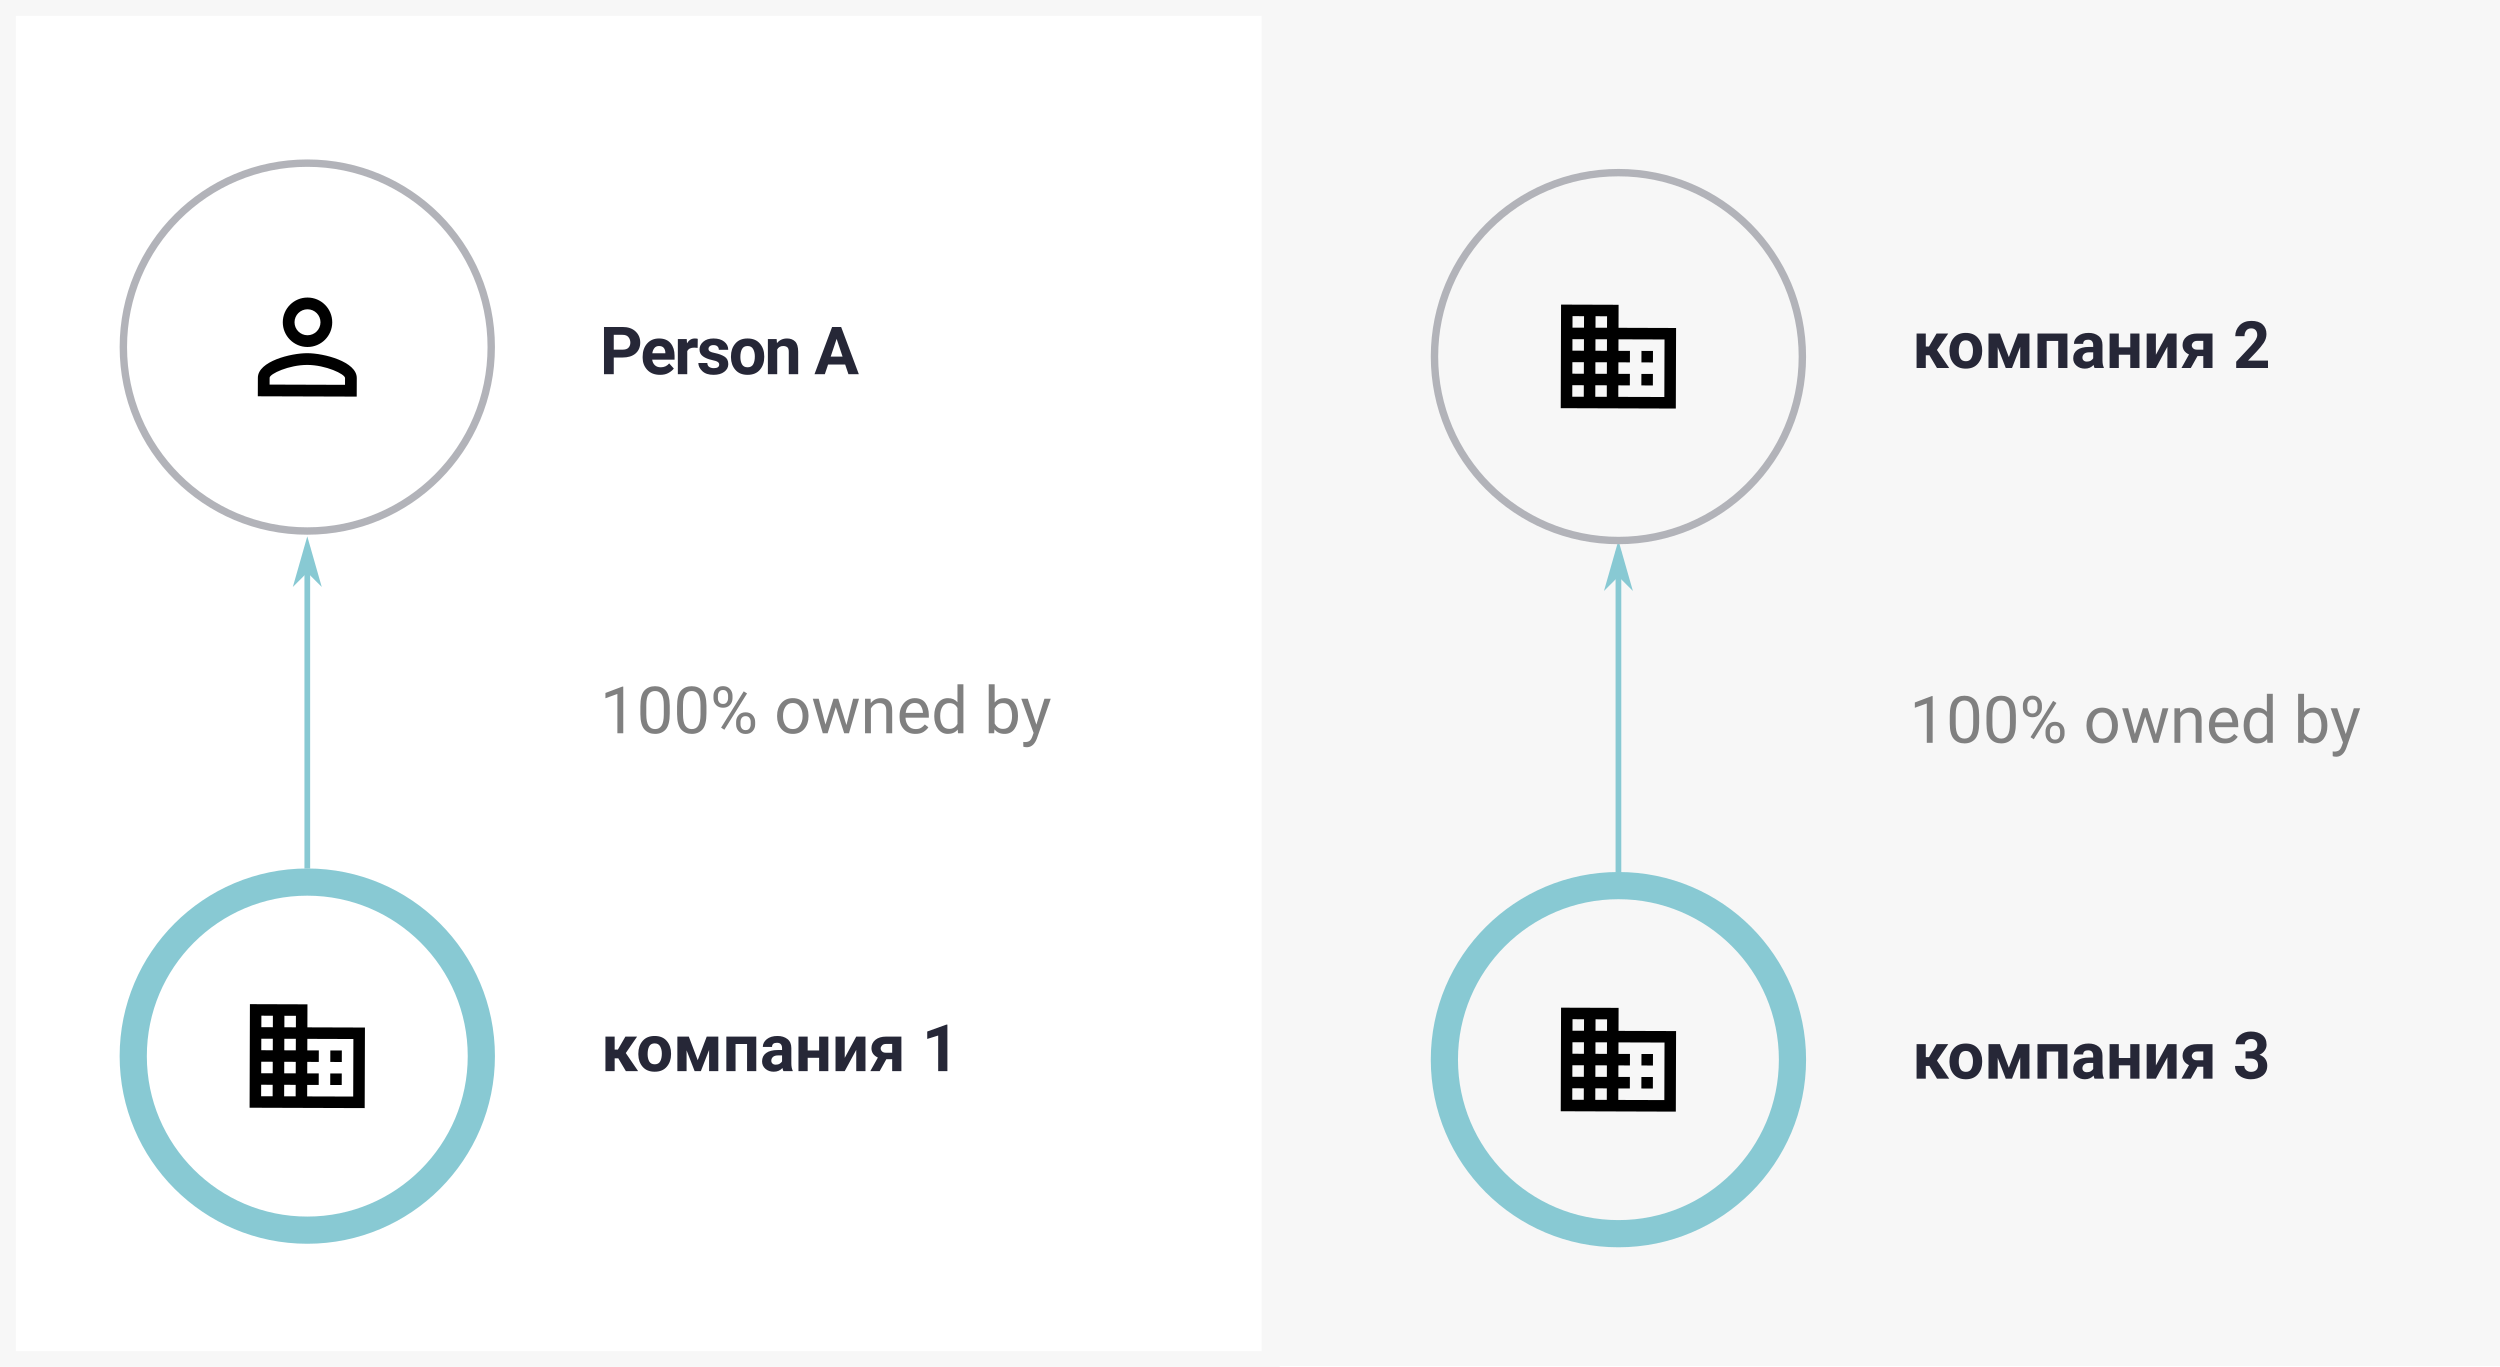
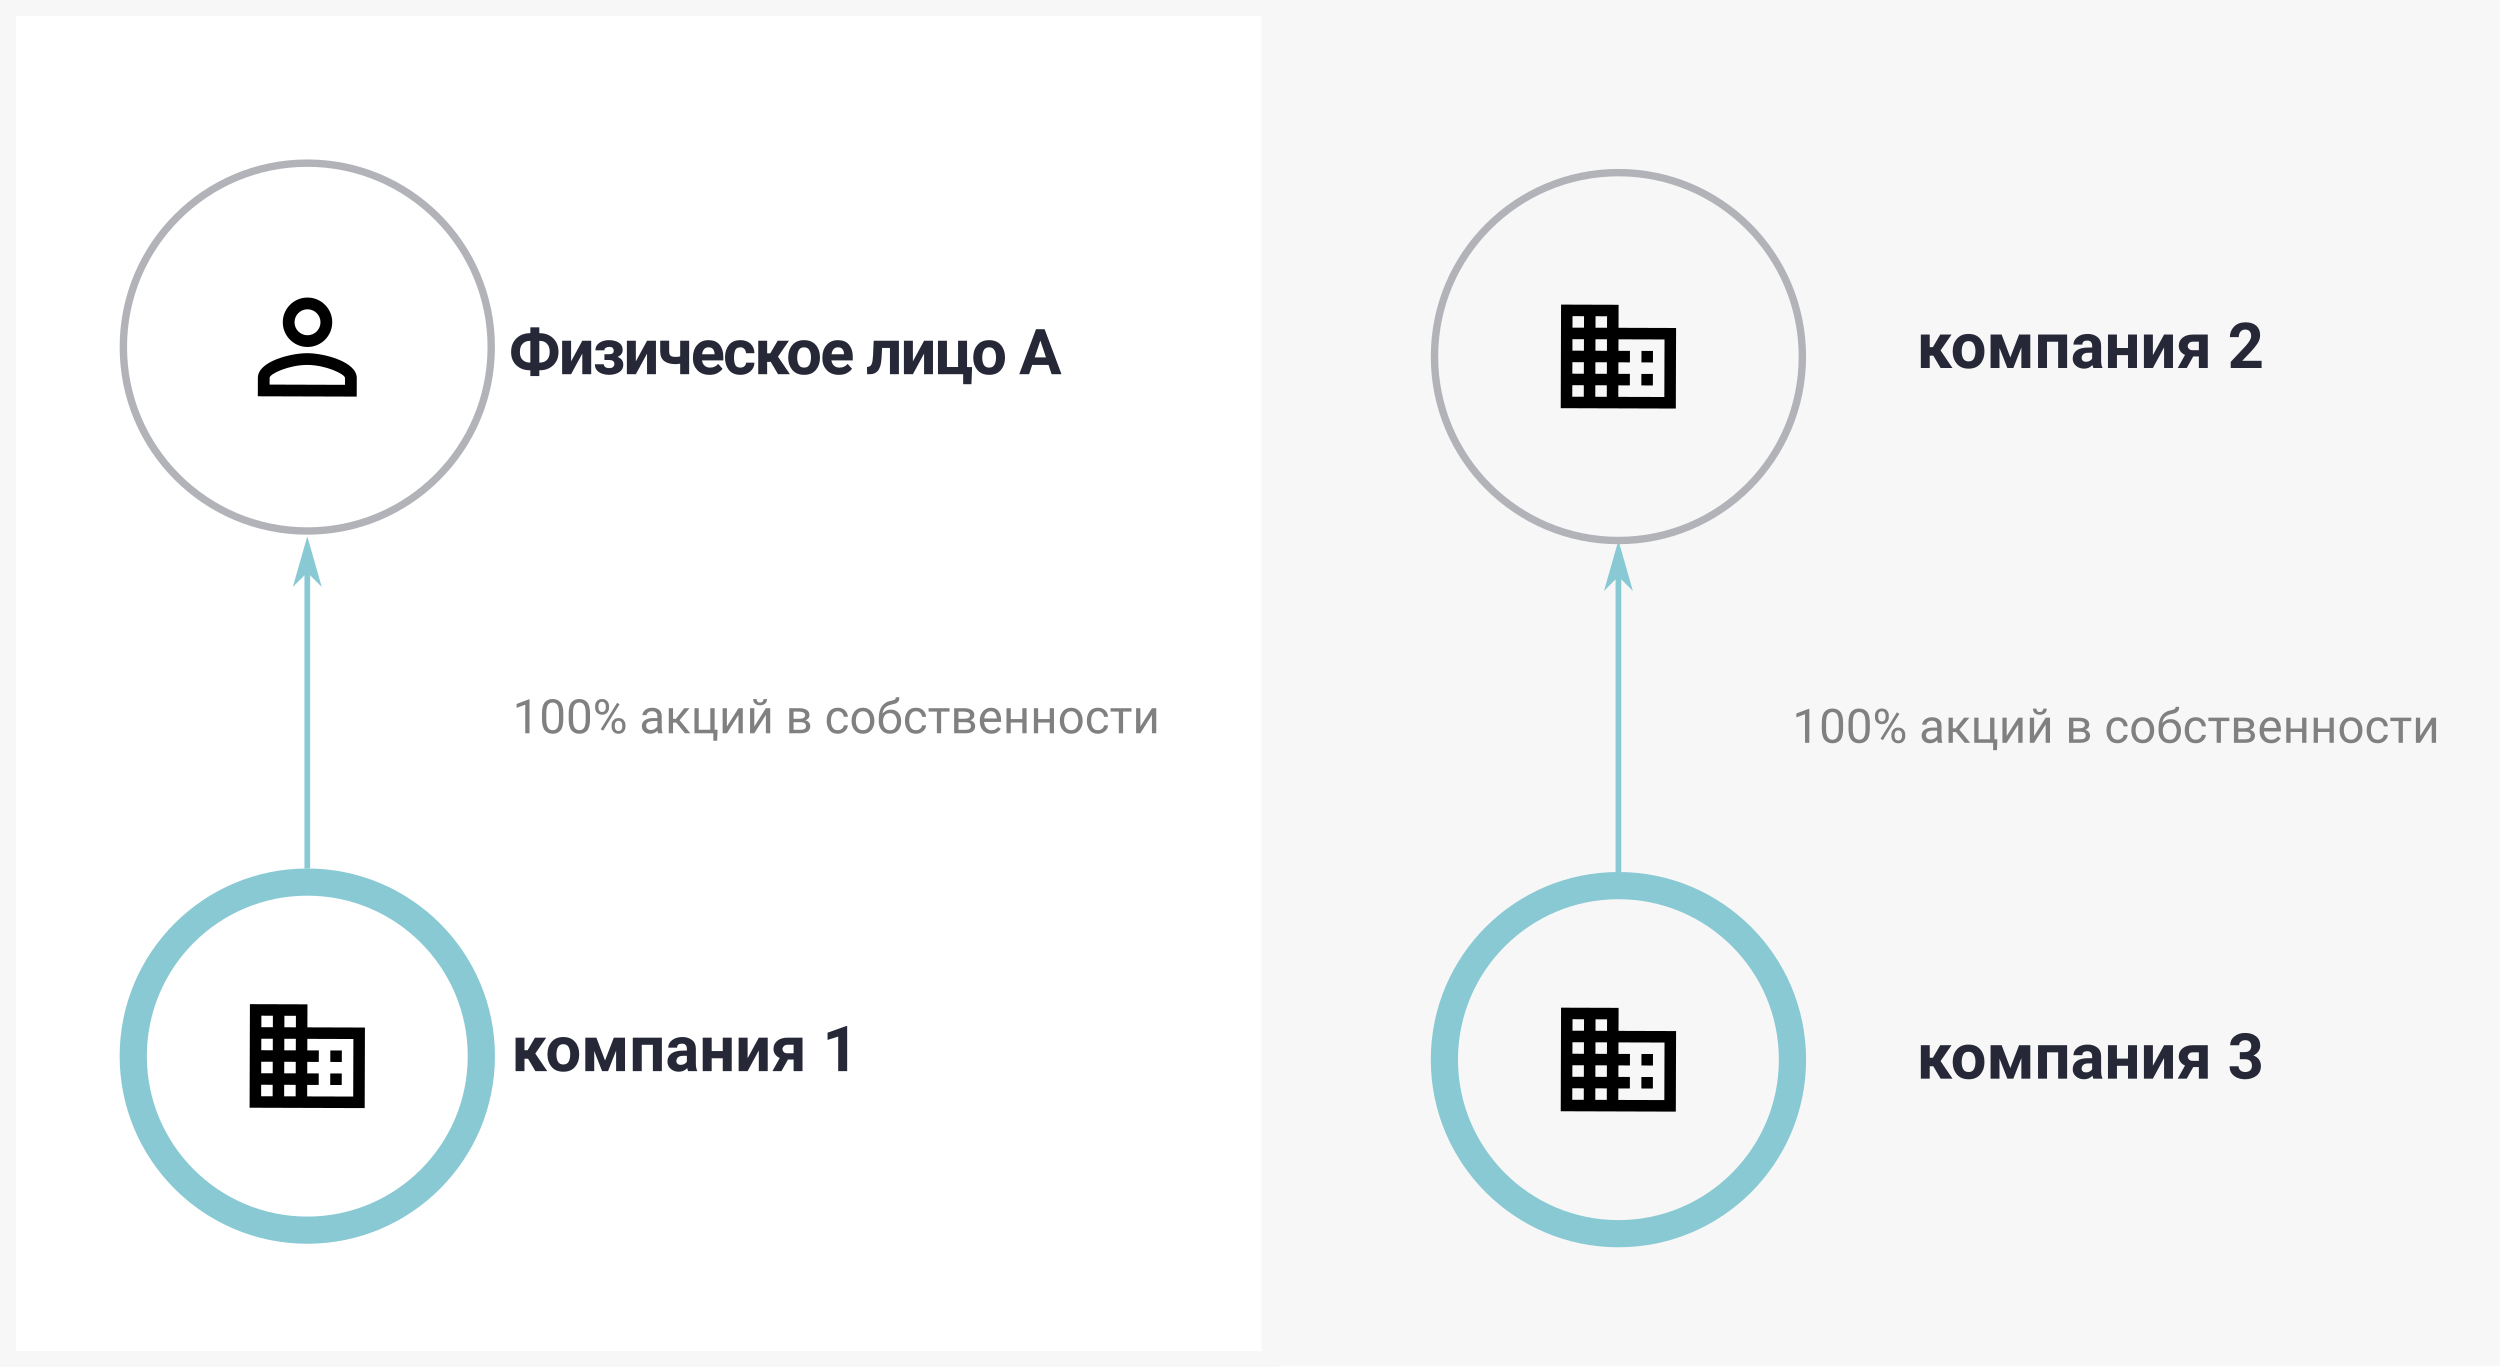
<svg xmlns="http://www.w3.org/2000/svg" id="Layer_1" data-name="Layer 1" viewBox="0 0 631.512 345.296" version="1.1" width="631.512" height="345.296">
  <defs id="defs3">
    <marker orient="auto" refY="0" refX="0" id="Arrow1Lend" style="overflow:visible">
      <path id="path4371" d="M 0,0 5,-5 -12.5,0 5,5 0,0 Z" style="fill:#00deb6;fill-opacity:1;fill-rule:evenodd;stroke:#00deb6;stroke-width:1pt;stroke-opacity:1" transform="matrix(-0.8,0,0,-0.8,-10,0)" />
    </marker>
    <marker orient="auto" refY="0" refX="0" id="Arrow1Mend" style="overflow:visible">
      <path id="path4377" d="M 0,0 5,-5 -12.5,0 5,5 0,0 Z" style="fill:#00deb6;fill-opacity:1;fill-rule:evenodd;stroke:#00deb6;stroke-width:1pt;stroke-opacity:1" transform="matrix(-0.4,0,0,-0.4,-4,0)" />
    </marker>
    <marker orient="auto" refY="0" refX="0" id="Arrow1Mstart" style="overflow:visible">
      <path id="path4374" d="M 0,0 5,-5 -12.5,0 5,5 0,0 Z" style="fill:#00deb6;fill-opacity:1;fill-rule:evenodd;stroke:#00deb6;stroke-width:1pt;stroke-opacity:1" transform="matrix(0.4,0,0,0.4,4,0)" />
    </marker>
    <style id="style5">.cls-1,.cls-10,.cls-11,.cls-7,.cls-8{fill:none;}.cls-1,.cls-11{stroke:#00deb6;}.cls-1,.cls-10,.cls-11,.cls-7{stroke-miterlimit:10;}.cls-2{fill:#00deb6;}.cls-3{font-size:16px;fill:#262737;}.cls-12,.cls-3{font-family:HKGrotesk-SemiBold, HK Grotesk;font-weight:700;}.cls-4{letter-spacing:-0.03em;}.cls-5{letter-spacing:-0.02em;}.cls-6{letter-spacing:0em;}.cls-7{stroke:#262737;}.cls-11,.cls-7{stroke-width:5px;}.cls-9{letter-spacing:-0.01em;}.cls-10{stroke:#e6e6e6;}.cls-12{font-size:12px;fill:gray;}.cls-13{letter-spacing:-0.03em;}.cls-14{letter-spacing:-0.01em;}.cls-15{letter-spacing:-0.02em;}.cls-16{letter-spacing:0em;}.cls-17{letter-spacing:0em;}.cls-18{letter-spacing:0em;}</style>
    <marker orient="auto" refY="0" refX="0" id="Arrow1Mstart-2" style="overflow:visible">
      <path id="path4374-0" d="M 0,0 5,-5 -12.5,0 5,5 0,0 Z" style="fill:#00deb6;fill-opacity:1;fill-rule:evenodd;stroke:#00deb6;stroke-width:1pt;stroke-opacity:1" transform="matrix(0.4,0,0,0.4,4,0)" />
    </marker>
    <clipPath id="p.1">
      <path style="clip-rule:evenodd" id="path3414" d="M 0,0 30,0 30,26 0,26 Z" />
    </clipPath>
    <clipPath id="p.2">
      <path style="clip-rule:evenodd" id="path3423" d="M 0,0 24,0 24,25 0,25 Z" />
    </clipPath>
    <clipPath id="p.1-3">
      <path style="clip-rule:evenodd" id="path3414-8" d="M 0,0 30,0 30,26 0,26 Z" />
    </clipPath>
    <clipPath id="p.1-3-9">
      <path style="clip-rule:evenodd" id="path3414-8-9" d="M 0,0 30,0 30,26 0,26 Z" />
    </clipPath>
    <clipPath id="p.1-6">
      <path style="clip-rule:evenodd" id="path3414-0" d="M 0,0 30,0 30,26 0,26 Z" />
    </clipPath>
    <marker orient="auto" refY="0" refX="0" id="Arrow1Mstart-2-2" style="overflow:visible">
      <path id="path4374-0-7" d="M 0,0 5,-5 -12.5,0 5,5 0,0 Z" style="fill:#88c9d3;fill-opacity:1;fill-rule:evenodd;stroke:#88c9d3;stroke-width:1pt;stroke-opacity:1" transform="matrix(0.4,0,0,0.4,4,0)" />
    </marker>
    <marker orient="auto" refY="0" refX="0" id="Arrow1Mstart-2-2-9" style="overflow:visible">
      <path id="path4374-0-7-0" d="M 0,0 5,-5 -12.5,0 5,5 0,0 Z" style="fill:#88c9d3;fill-opacity:1;fill-rule:evenodd;stroke:#88c9d3;stroke-width:1pt;stroke-opacity:1" transform="matrix(0.4,0,0,0.4,4,0)" />
    </marker>
    <style id="style4510">.cls-1{fill:none;}</style>
    <style id="style4530">.cls-1{fill:none;}</style>
    <style id="style4699">.cls-1{fill:none;}</style>
    <style id="style4802">.cls-1{fill:none;}</style>
    <style id="style4877">.cls-1{fill:none;}</style>
    <style id="style4950">.cls-1{fill:none;}</style>
    <style id="style5029">.cls-1{fill:none;}</style>
  </defs>
  <rect style="color:#000000;clip-rule:nonzero;display:inline;overflow:visible;visibility:visible;opacity:1;isolation:auto;mix-blend-mode:normal;color-interpolation:sRGB;color-interpolation-filters:linearRGB;solid-color:#000000;solid-opacity:1;fill:#f7f7f7;fill-opacity:1;fill-rule:nonzero;stroke:none;stroke-width:0.1;stroke-linecap:round;stroke-linejoin:miter;stroke-miterlimit:4;stroke-dasharray:none;stroke-dashoffset:0;stroke-opacity:0;color-rendering:auto;image-rendering:auto;shape-rendering:auto;text-rendering:auto;enable-background:accumulate" id="rect5767" width="312.814" height="345.073" x="318.698" y="0" />
  <path class="cls-2" d="M 38.173,33.783 Z" id="path11" style="fill:#00deb6;stroke:#f7f7f7;stroke-width:1;stroke-miterlimit:8.696;stroke-dasharray:none;stroke-opacity:1" />
-   <text class="cls-3" id="text13" style="font-style:normal;font-variant:normal;font-weight:bold;font-stretch:normal;font-size:16.8px;line-height:125%;font-family:Roboto;-inkscape-font-specification:'Roboto, Bold';text-align:start;writing-mode:lr-tb;text-anchor:start;fill:#262737" x="151.509" y="94.533">
-     <tspan class="cls-4" id="tspan15" style="font-style:normal;font-variant:normal;font-weight:bold;font-stretch:normal;font-size:16.8px;line-height:125%;font-family:Roboto;-inkscape-font-specification:'Roboto, Bold';text-align:start;letter-spacing:-0.03em;writing-mode:lr-tb;text-anchor:start">Person A</tspan>
+   <text class="cls-3" id="text13" style="font-style:normal;font-variant:normal;font-weight:bold;font-stretch:normal;font-size:16px;line-height:0%;font-family:Roboto;-inkscape-font-specification:'Roboto, Bold';font-variant-ligatures:normal;font-variant-caps:normal;font-variant-numeric:normal;font-feature-settings:normal;text-align:start;writing-mode:lr-tb;text-anchor:start;fill:#262737" x="128.531" y="94.533">
+     <tspan class="cls-4" id="tspan15" style="font-style:normal;font-variant:normal;font-weight:bold;font-stretch:normal;font-size:16px;line-height:125%;font-family:Roboto;-inkscape-font-specification:'Roboto, Bold';font-variant-ligatures:normal;font-variant-caps:normal;font-variant-numeric:normal;font-feature-settings:normal;text-align:start;letter-spacing:-0.03em;writing-mode:lr-tb;text-anchor:start">Физическое лицо А</tspan>
  </text>
  <path d="m 38.173,33.783 0,0 m 0,0 0,0 m 0,0 z m 0,0 z" id="path27" style="stroke:#f7f7f7;stroke-width:1;stroke-miterlimit:8.696;stroke-dasharray:none;stroke-opacity:1" />
  <path class="cls-8" d="M 38.173,33.783 Z" id="path29" style="fill:none;stroke:#f7f7f7;stroke-width:1;stroke-miterlimit:8.696;stroke-dasharray:none;stroke-opacity:1" />
-   <text class="cls-3" id="text31" style="font-style:normal;font-variant:normal;font-weight:bold;font-stretch:normal;font-size:16.5px;line-height:125%;font-family:Roboto;-inkscape-font-specification:'Roboto, Bold';text-align:start;writing-mode:lr-tb;text-anchor:start;fill:#262737" x="138.675" y="270.565">
-     <tspan x="151.875" y="270.565" id="tspan35" style="font-style:normal;font-variant:normal;font-weight:bold;font-stretch:normal;font-size:16.5px;line-height:125%;font-family:Roboto;-inkscape-font-specification:'Roboto, Bold';text-align:start;writing-mode:lr-tb;text-anchor:start">компания 1</tspan>
+   <text class="cls-3" id="text31" style="font-style:normal;font-variant:normal;font-weight:bold;font-stretch:normal;font-size:16.5px;line-height:0%;font-family:Roboto;-inkscape-font-specification:'Roboto, Bold';text-align:start;writing-mode:lr-tb;text-anchor:start;fill:#262737" x="116.003" y="270.565">
+     <tspan x="129.203" y="270.565" id="tspan35" style="font-style:normal;font-variant:normal;font-weight:bold;font-stretch:normal;font-size:16px;line-height:125%;font-family:Roboto;-inkscape-font-specification:'Roboto, Bold';font-variant-ligatures:normal;font-variant-caps:normal;font-variant-numeric:normal;font-feature-settings:normal;text-align:start;writing-mode:lr-tb;text-anchor:start">компания 1</tspan>
  </text>
  <path class="cls-8" d="M 38.173,33.783 Z" id="path41" style="fill:none;stroke:#f7f7f7;stroke-width:1;stroke-miterlimit:8.696;stroke-dasharray:none;stroke-opacity:1" />
  <path d="m 38.173,33.783 z m 0,0 z m 0,0 z m 0,0 z m 0,0 z m 0,0 z m 0,0 z m 0,0 z m 0,0 z m 0,0 z m 0,0 z m 0,0 z" id="path43" style="stroke:#f7f7f7;stroke-width:1;stroke-miterlimit:8.696;stroke-dasharray:none;stroke-opacity:1" />
  <path class="cls-10" d="m 38.173,33.783 0,0" id="path45" style="fill:none;stroke:#f7f7f7;stroke-width:1;stroke-miterlimit:8.696;stroke-dasharray:none;stroke-opacity:1" />
  <path class="cls-10" d="m 38.173,33.783 0,0" id="path47" style="fill:none;stroke:#f7f7f7;stroke-width:1;stroke-miterlimit:8.696;stroke-dasharray:none;stroke-opacity:1" />
  <path class="cls-10" d="m 38.173,33.783 0,0" id="path49" style="fill:none;stroke:#f7f7f7;stroke-width:1;stroke-miterlimit:8.696;stroke-dasharray:none;stroke-opacity:1" />
  <path class="cls-10" d="m 38.173,33.783 0,0" id="path51" style="fill:none;stroke:#f7f7f7;stroke-width:1;stroke-miterlimit:8.696;stroke-dasharray:none;stroke-opacity:1" />
  <path class="cls-10" d="m 38.173,33.783 0,0" id="path53" style="fill:none;stroke:#f7f7f7;stroke-width:1;stroke-miterlimit:8.696;stroke-dasharray:none;stroke-opacity:1" />
  <path class="cls-10" d="m 38.173,33.783 0,0" id="path55" style="fill:none;stroke:#f7f7f7;stroke-width:1;stroke-miterlimit:8.696;stroke-dasharray:none;stroke-opacity:1" />
  <path class="cls-10" d="m 38.173,33.783 0,0" id="path57" style="fill:none;stroke:#f7f7f7;stroke-width:1;stroke-miterlimit:8.696;stroke-dasharray:none;stroke-opacity:1" />
  <path class="cls-10" d="m 38.173,33.783 0,0" id="path59" style="fill:none;stroke:#f7f7f7;stroke-width:1;stroke-miterlimit:8.696;stroke-dasharray:none;stroke-opacity:1" />
  <path class="cls-10" d="m 38.173,33.783 0,0" id="path61" style="fill:none;stroke:#f7f7f7;stroke-width:1;stroke-miterlimit:8.696;stroke-dasharray:none;stroke-opacity:1" />
  <path class="cls-10" d="m 38.173,33.783 0,0" id="path63" style="fill:none;stroke:#f7f7f7;stroke-width:1;stroke-miterlimit:8.696;stroke-dasharray:none;stroke-opacity:1" />
  <path class="cls-10" d="m 38.173,33.783 0,0" id="path65" style="fill:none;stroke:#f7f7f7;stroke-width:1;stroke-miterlimit:8.696;stroke-dasharray:none;stroke-opacity:1" />
  <path class="cls-10" d="m 38.173,33.783 0,0" id="path67" style="fill:none;stroke:#f7f7f7;stroke-width:1;stroke-miterlimit:8.696;stroke-dasharray:none;stroke-opacity:1" />
  <path class="cls-10" d="m 38.173,33.783 0,0" id="path69" style="fill:none;stroke:#f7f7f7;stroke-width:1;stroke-miterlimit:8.696;stroke-dasharray:none;stroke-opacity:1" />
  <path class="cls-10" d="m 38.173,33.783 0,0" id="path71" style="fill:none;stroke:#f7f7f7;stroke-width:1;stroke-miterlimit:8.696;stroke-dasharray:none;stroke-opacity:1" />
  <path class="cls-10" d="m 38.173,33.783 0,0" id="path73" style="fill:none;stroke:#f7f7f7;stroke-width:1;stroke-miterlimit:8.696;stroke-dasharray:none;stroke-opacity:1" />
  <path class="cls-10" d="m 38.173,33.783 0,0" id="path75" style="fill:none;stroke:#f7f7f7;stroke-width:1;stroke-miterlimit:8.696;stroke-dasharray:none;stroke-opacity:1" />
  <path class="cls-10" d="m 38.173,33.783 0,0" id="path77" style="fill:none;stroke:#f7f7f7;stroke-width:1;stroke-miterlimit:8.696;stroke-dasharray:none;stroke-opacity:1" />
  <path class="cls-11" d="m 38.173,33.783 0,0" id="path79" style="fill:none;stroke:#f7f7f7;stroke-width:1;stroke-miterlimit:8.696;stroke-dasharray:none;stroke-opacity:1" />
  <path class="cls-11" d="m 38.173,33.783 0,0" id="path85" style="fill:none;stroke:#f7f7f7;stroke-width:1;stroke-miterlimit:8.696;stroke-dasharray:none;stroke-opacity:1" />
  <path class="cls-11" d="m 38.173,33.783 0,0" id="path87" style="fill:none;stroke:#f7f7f7;stroke-width:1;stroke-miterlimit:8.696;stroke-dasharray:none;stroke-opacity:1" />
  <path class="cls-11" d="m 38.173,33.783 0,0" id="path89" style="fill:none;stroke:#f7f7f7;stroke-width:1;stroke-miterlimit:8.696;stroke-dasharray:none;stroke-opacity:1" />
  <path class="cls-11" d="m 38.173,33.783 0,0" id="path91" style="fill:none;stroke:#f7f7f7;stroke-width:1;stroke-miterlimit:8.696;stroke-dasharray:none;stroke-opacity:1" />
  <path class="cls-11" d="m 38.173,33.783 0,0" id="path93" style="fill:none;stroke:#f7f7f7;stroke-width:1;stroke-miterlimit:8.696;stroke-dasharray:none;stroke-opacity:1" />
  <path class="cls-11" d="m 38.173,33.783 0,0" id="path95" style="fill:none;stroke:#f7f7f7;stroke-width:1;stroke-miterlimit:8.696;stroke-dasharray:none;stroke-opacity:1" />
  <path class="cls-10" d="m 38.173,33.783 0,0" id="path97" style="fill:none;stroke:#f7f7f7;stroke-width:1;stroke-miterlimit:8.696;stroke-dasharray:none;stroke-opacity:1" />
  <path class="cls-10" d="m 38.173,33.783 0,0" id="path99" style="fill:none;stroke:#f7f7f7;stroke-width:1;stroke-miterlimit:8.696;stroke-dasharray:none;stroke-opacity:1" />
  <path class="cls-10" d="m 38.173,33.783 0,0" id="path101" style="fill:none;stroke:#f7f7f7;stroke-width:1;stroke-miterlimit:8.696;stroke-dasharray:none;stroke-opacity:1" />
  <path class="cls-10" d="m 38.173,33.783 0,0" id="path103" style="fill:none;stroke:#f7f7f7;stroke-width:1;stroke-miterlimit:8.696;stroke-dasharray:none;stroke-opacity:1" />
  <path class="cls-10" d="m 38.173,33.783 0,0" id="path105" style="fill:none;stroke:#f7f7f7;stroke-width:1;stroke-miterlimit:8.696;stroke-dasharray:none;stroke-opacity:1" />
  <path class="cls-10" d="m 38.173,33.783 0,0" id="path107" style="fill:none;stroke:#f7f7f7;stroke-width:1;stroke-miterlimit:8.696;stroke-dasharray:none;stroke-opacity:1" />
  <path class="cls-10" d="m 38.173,33.783 0,0" id="path109" style="fill:none;stroke:#f7f7f7;stroke-width:1;stroke-miterlimit:8.696;stroke-dasharray:none;stroke-opacity:1" />
  <path class="cls-10" d="m 38.173,33.783 0,0" id="path111" style="fill:none;stroke:#f7f7f7;stroke-width:1;stroke-miterlimit:8.696;stroke-dasharray:none;stroke-opacity:1" />
  <path class="cls-10" d="m 38.173,33.783 0,0" id="path113" style="fill:none;stroke:#f7f7f7;stroke-width:1;stroke-miterlimit:8.696;stroke-dasharray:none;stroke-opacity:1" />
  <path class="cls-10" d="m 38.173,33.783 0,0" id="path115" style="fill:none;stroke:#f7f7f7;stroke-width:1;stroke-miterlimit:8.696;stroke-dasharray:none;stroke-opacity:1" />
  <path class="cls-10" d="m 38.173,33.783 0,0" id="path117" style="fill:none;stroke:#f7f7f7;stroke-width:1;stroke-miterlimit:8.696;stroke-dasharray:none;stroke-opacity:1" />
  <path class="cls-10" d="m 38.173,33.783 0,0" id="path119" style="fill:none;stroke:#f7f7f7;stroke-width:1;stroke-miterlimit:8.696;stroke-dasharray:none;stroke-opacity:1" />
-   <text class="cls-12" id="text143" style="font-style:normal;font-variant:normal;font-weight:normal;font-stretch:normal;font-size:16.5px;line-height:125%;font-family:Roboto;-inkscape-font-specification:'Roboto, Normal';text-align:start;writing-mode:lr-tb;text-anchor:start;fill:#808080" x="151.561" y="185.231">100% owned by</text>
+   <text class="cls-12" id="text143" style="font-style:normal;font-variant:normal;font-weight:normal;font-stretch:normal;font-size:12px;line-height:0%;font-family:Roboto;-inkscape-font-specification:'Roboto, Normal';font-variant-ligatures:normal;font-variant-caps:normal;font-variant-numeric:normal;font-feature-settings:normal;text-align:start;writing-mode:lr;text-anchor:start;fill:#808080;" x="129.493" y="185.231">100% акций в собственности</text>
  <path class="cls-2" d="M 38.173,33.783 Z" id="path171" style="fill:#00deb6;stroke:#f7f7f7;stroke-width:1;stroke-miterlimit:8.696;stroke-dasharray:none;stroke-opacity:1" />
  <path class="cls-2" d="M 38.173,33.783 Z" id="path197" style="fill:#00deb6;stroke:#f7f7f7;stroke-width:1;stroke-miterlimit:8.696;stroke-dasharray:none;stroke-opacity:1" />
  <path class="cls-8" d="M 38.173,33.783 Z" id="path211" style="fill:none;stroke:#f7f7f7;stroke-width:1;stroke-miterlimit:8.696;stroke-dasharray:none;stroke-opacity:1" />
  <path d="m 38.173,33.783 z m 0,0 z m 0,0 z m 0,0 z m 0,0 z m 0,0 z m 0,0 z m 0,0 z m 0,0 z m 0,0 z m 0,0 z m 0,0 z" id="path213" style="stroke:#f7f7f7;stroke-width:1;stroke-miterlimit:8.696;stroke-dasharray:none;stroke-opacity:1" />
  <circle class="cls-11" cx="77.623" cy="266.782" r="43.965" id="circle209-2" style="fill:none;stroke:#88c9d3;stroke-width:6.87px;stroke-miterlimit:10;stroke-opacity:1" />
  <circle class="cls-7" cx="77.623" cy="87.673" id="ellipse25-6" style="fill:none;stroke:#b2b3b9;stroke-width:1.87;stroke-miterlimit:10;stroke-dasharray:none;stroke-opacity:1" r="46.465" />
-   <text class="cls-3" id="text31-6" style="font-style:normal;font-variant:normal;font-weight:bold;font-stretch:normal;font-size:16.5px;line-height:125%;font-family:Roboto;-inkscape-font-specification:'Roboto, Bold';text-align:start;writing-mode:lr-tb;text-anchor:start;fill:#262737" x="469.875" y="92.965">
-     <tspan x="483.075" y="92.965" id="tspan35-1" style="font-style:normal;font-variant:normal;font-weight:bold;font-stretch:normal;font-size:16.5px;line-height:125%;font-family:Roboto;-inkscape-font-specification:'Roboto, Bold';text-align:start;writing-mode:lr-tb;text-anchor:start">компания 2</tspan>
+   <text class="cls-3" id="text31-6" style="font-style:normal;font-variant:normal;font-weight:bold;font-stretch:normal;font-size:16.5px;line-height:0%;font-family:Roboto;-inkscape-font-specification:'Roboto, Bold';text-align:start;writing-mode:lr-tb;text-anchor:start;fill:#262737" x="470.978" y="92.965">
+     <tspan x="484.178" y="92.965" id="tspan35-1" style="font-style:normal;font-variant:normal;font-weight:bold;font-stretch:normal;font-size:16px;line-height:125%;font-family:Roboto;-inkscape-font-specification:'Roboto, Bold';text-align:start;writing-mode:lr;text-anchor:start;font-variant-ligatures:normal;font-variant-caps:normal;font-variant-numeric:normal;font-feature-settings:normal">компания 2</tspan>
  </text>
-   <text class="cls-12" id="text173-3" style="font-style:normal;font-variant:normal;font-weight:normal;font-stretch:normal;font-size:16.5px;line-height:125%;font-family:Roboto;-inkscape-font-specification:'Roboto, Normal';text-align:start;writing-mode:lr-tb;text-anchor:start;fill:#808080" x="482.326" y="187.631">
-     <tspan class="cls-17" id="tspan175-2" style="font-style:normal;font-variant:normal;font-weight:normal;font-stretch:normal;font-size:16.5px;line-height:125%;font-family:Roboto;-inkscape-font-specification:'Roboto, Normal';text-align:start;letter-spacing:0em;writing-mode:lr-tb;text-anchor:start">100% owned by</tspan>
+   <text class="cls-12" id="text173-3" style="font-style:normal;font-variant:normal;font-weight:normal;font-stretch:normal;font-size:12px;line-height:0%;font-family:Roboto;-inkscape-font-specification:'Roboto, Normal';font-variant-ligatures:normal;font-variant-caps:normal;font-variant-numeric:normal;font-feature-settings:normal;text-align:center;writing-mode:lr;text-anchor:middle;fill:#808080;" x="534.522" y="187.631">
+     <tspan class="cls-17" id="tspan175-2" style="font-style:normal;font-variant:normal;font-weight:normal;font-stretch:normal;font-size:12px;line-height:125%;font-family:Roboto;-inkscape-font-specification:'Roboto, Normal';font-variant-ligatures:normal;font-variant-caps:normal;font-variant-numeric:normal;font-feature-settings:normal;text-align:center;letter-spacing:0em;writing-mode:lr;text-anchor:middle;">100% акций в собственности</tspan>
  </text>
-   <text class="cls-3" id="text199-1" style="font-style:normal;font-variant:normal;font-weight:bold;font-stretch:normal;font-size:16.5px;line-height:125%;font-family:Roboto;-inkscape-font-specification:'Roboto, Bold';text-align:start;writing-mode:lr-tb;text-anchor:start;fill:#262737" x="469.875" y="272.473">
-     <tspan x="483.075" y="272.473" id="tspan203-5" style="font-style:normal;font-variant:normal;font-weight:bold;font-stretch:normal;font-size:16.5px;line-height:125%;font-family:Roboto;-inkscape-font-specification:'Roboto, Bold';text-align:start;writing-mode:lr-tb;text-anchor:start">компания 3</tspan>
+   <text class="cls-3" id="text199-1" style="font-style:normal;font-variant:normal;font-weight:bold;font-stretch:normal;font-size:16.5px;line-height:0%;font-family:Roboto;-inkscape-font-specification:'Roboto, Bold';text-align:start;writing-mode:lr-tb;text-anchor:start;fill:#262737" x="470.978" y="272.473">
+     <tspan x="484.178" y="272.473" id="tspan203-5" style="font-style:normal;font-variant:normal;font-weight:bold;font-stretch:normal;font-size:16px;line-height:125%;font-family:Roboto;-inkscape-font-specification:'Roboto, Bold';text-align:start;writing-mode:lr;text-anchor:start;font-variant-ligatures:normal;font-variant-caps:normal;font-variant-numeric:normal;font-feature-settings:normal">компания 3</tspan>
  </text>
  <path style="fill:none;fill-rule:evenodd;stroke:#88c9d3;stroke-width:1.44;stroke-linecap:butt;stroke-linejoin:miter;stroke-miterlimit:4;stroke-dasharray:none;stroke-opacity:1;marker-start:url(#Arrow1Mstart-2-2)" d="m 408.823,139.332 0,81.09 0,0" id="path12354-2-9" />
  <circle class="cls-11" cx="408.823" cy="267.673" r="43.965" id="circle209-2-9" style="fill:none;stroke:#88c9d3;stroke-width:6.87px;stroke-miterlimit:10;stroke-opacity:1" />
  <circle class="cls-7" cx="408.823" cy="90.073" id="ellipse25-6-0-4" style="fill:none;stroke:#b2b3b9;stroke-width:1.87;stroke-miterlimit:10;stroke-dasharray:none;stroke-opacity:1" r="46.465" />
  <path style="fill:none;fill-rule:evenodd;stroke:#88c9d3;stroke-width:1.44;stroke-linecap:butt;stroke-linejoin:miter;stroke-miterlimit:4;stroke-dasharray:none;stroke-opacity:1;marker-start:url(#Arrow1Mstart-2-2-9)" d="m 77.623,138.317 0,81.09 0,0" id="path12354-2-9-9" />
  <g id="g4523" transform="matrix(0.8142565,0,0,0.8142565,57.26702,246.4256)">
    <path id="path4516" d="M 25.029,16.074 25.052,8.933 7.2,8.875 7.1,41.009 42.805,41.125 42.886,16.132 Z m -10.781,21.388 -3.57,-0.012 0.011,-3.57 3.571,0.012 z m 0.023,-7.141 -3.57,-0.012 0.011,-3.57 3.571,0.012 z m 0.023,-7.141 -3.57,-0.012 0.011,-3.57 3.571,0.012 z m 0.023,-7.141 -3.57,-0.012 0.011,-3.57 3.571,0.012 z m 7.072,21.446 -3.57,-0.011 0.011,-3.574 3.571,0.012 z m 0.023,-7.141 -3.57,-0.011 0.011,-3.571 3.571,0.012 z m 0.023,-7.141 -3.57,-0.011 0.011,-3.571 3.571,0.012 z m 0.023,-7.141 -3.57,-0.011 0.012,-3.571 3.571,0.012 z M 39.242,37.543 24.96,37.5 l 0.011,-3.571 3.571,0.012 0.011,-3.571 -3.57,-0.011 0.011,-3.571 3.571,0.012 0.011,-3.571 -3.57,-0.011 0.011,-3.571 14.282,0.047 z m -3.525,-14.294 -3.57,-0.011 -0.012,3.57 3.571,0.012 z m -0.023,7.141 -3.57,-0.011 -0.012,3.57 3.571,0.012 z" />
  </g>
  <g id="g4523-2" transform="matrix(0.8142565,0,0,0.8142565,388.467,247.3166)">
    <path id="path4516-6" d="M 25.029,16.074 25.052,8.933 7.2,8.875 7.1,41.009 42.805,41.125 42.886,16.132 Z m -10.781,21.388 -3.57,-0.012 0.011,-3.57 3.571,0.012 z m 0.023,-7.141 -3.57,-0.012 0.011,-3.57 3.571,0.012 z m 0.023,-7.141 -3.57,-0.012 0.011,-3.57 3.571,0.012 z m 0.023,-7.141 -3.57,-0.012 0.011,-3.57 3.571,0.012 z m 7.072,21.446 -3.57,-0.011 0.011,-3.574 3.571,0.012 z m 0.023,-7.141 -3.57,-0.011 0.011,-3.571 3.571,0.012 z m 0.023,-7.141 -3.57,-0.011 0.011,-3.571 3.571,0.012 z m 0.023,-7.141 -3.57,-0.011 0.012,-3.571 3.571,0.012 z M 39.242,37.543 24.96,37.5 l 0.011,-3.571 3.571,0.012 0.011,-3.571 -3.57,-0.011 0.011,-3.571 3.571,0.012 0.011,-3.571 -3.57,-0.011 0.011,-3.571 14.282,0.047 z m -3.525,-14.294 -3.57,-0.011 -0.012,3.57 3.571,0.012 z m -0.023,7.141 -3.57,-0.011 -0.012,3.57 3.571,0.012 z" />
  </g>
  <g id="g4523-2-7" transform="matrix(0.8142565,0,0,0.8142565,388.467,69.71658)">
    <path id="path4516-6-7" d="M 25.029,16.074 25.052,8.933 7.2,8.875 7.1,41.009 42.805,41.125 42.886,16.132 Z m -10.781,21.388 -3.57,-0.012 0.011,-3.57 3.571,0.012 z m 0.023,-7.141 -3.57,-0.012 0.011,-3.57 3.571,0.012 z m 0.023,-7.141 -3.57,-0.012 0.011,-3.57 3.571,0.012 z m 0.023,-7.141 -3.57,-0.012 0.011,-3.57 3.571,0.012 z m 7.072,21.446 -3.57,-0.011 0.011,-3.574 3.571,0.012 z m 0.023,-7.141 -3.57,-0.011 0.011,-3.571 3.571,0.012 z m 0.023,-7.141 -3.57,-0.011 0.011,-3.571 3.571,0.012 z m 0.023,-7.141 -3.57,-0.011 0.012,-3.571 3.571,0.012 z M 39.242,37.543 24.96,37.5 l 0.011,-3.571 3.571,0.012 0.011,-3.571 -3.57,-0.011 0.011,-3.571 3.571,0.012 0.011,-3.571 -3.57,-0.011 0.011,-3.571 14.282,0.047 z m -3.525,-14.294 -3.57,-0.011 -0.012,3.57 3.571,0.012 z m -0.023,7.141 -3.57,-0.011 -0.012,3.57 3.571,0.012 z" />
  </g>
  <g id="g5753" transform="matrix(0.7970916,0,0,0.7970916,213.2783,133.7895)">
    <path id="path5743" d="m -170.105,-69.831 a 4.114,4.114 0 1 1 -4.128,4.1 4.113,4.113 0 0 1 4.128,-4.1 m -0.057,17.631 c 5.818,0.019 11.94,2.9 11.936,4.153 l -0.007,2.155 -23.9,-0.078 0.007,-2.155 c 0,-1.253 6.145,-4.094 11.964,-4.075 m 0.069,-21.353 a 7.836,7.836 0 1 0 7.811,7.861 7.834,7.834 0 0 0 -7.811,-7.861 z m -0.057,17.631 c -5.231,-0.017 -15.681,2.574 -15.7,7.785 l -0.019,5.877 31.344,0.1 0.02,-5.877 c 0.018,-5.209 -10.415,-7.868 -15.645,-7.885 z" />
  </g>
  <rect style="color:#000000;clip-rule:nonzero;display:inline;overflow:visible;visibility:visible;opacity:1;isolation:auto;mix-blend-mode:normal;color-interpolation:sRGB;color-interpolation-filters:linearRGB;solid-color:#000000;solid-opacity:1;fill:none;fill-opacity:1;fill-rule:nonzero;stroke:#f7f7f7;stroke-width:4;stroke-linecap:round;stroke-linejoin:miter;stroke-miterlimit:8.696;stroke-dasharray:none;stroke-dashoffset:0;stroke-opacity:1;color-rendering:auto;image-rendering:auto;shape-rendering:auto;text-rendering:auto;enable-background:accumulate" id="rect5767-2" width="319.248" height="341.296" x="2" y="2" />
</svg>
